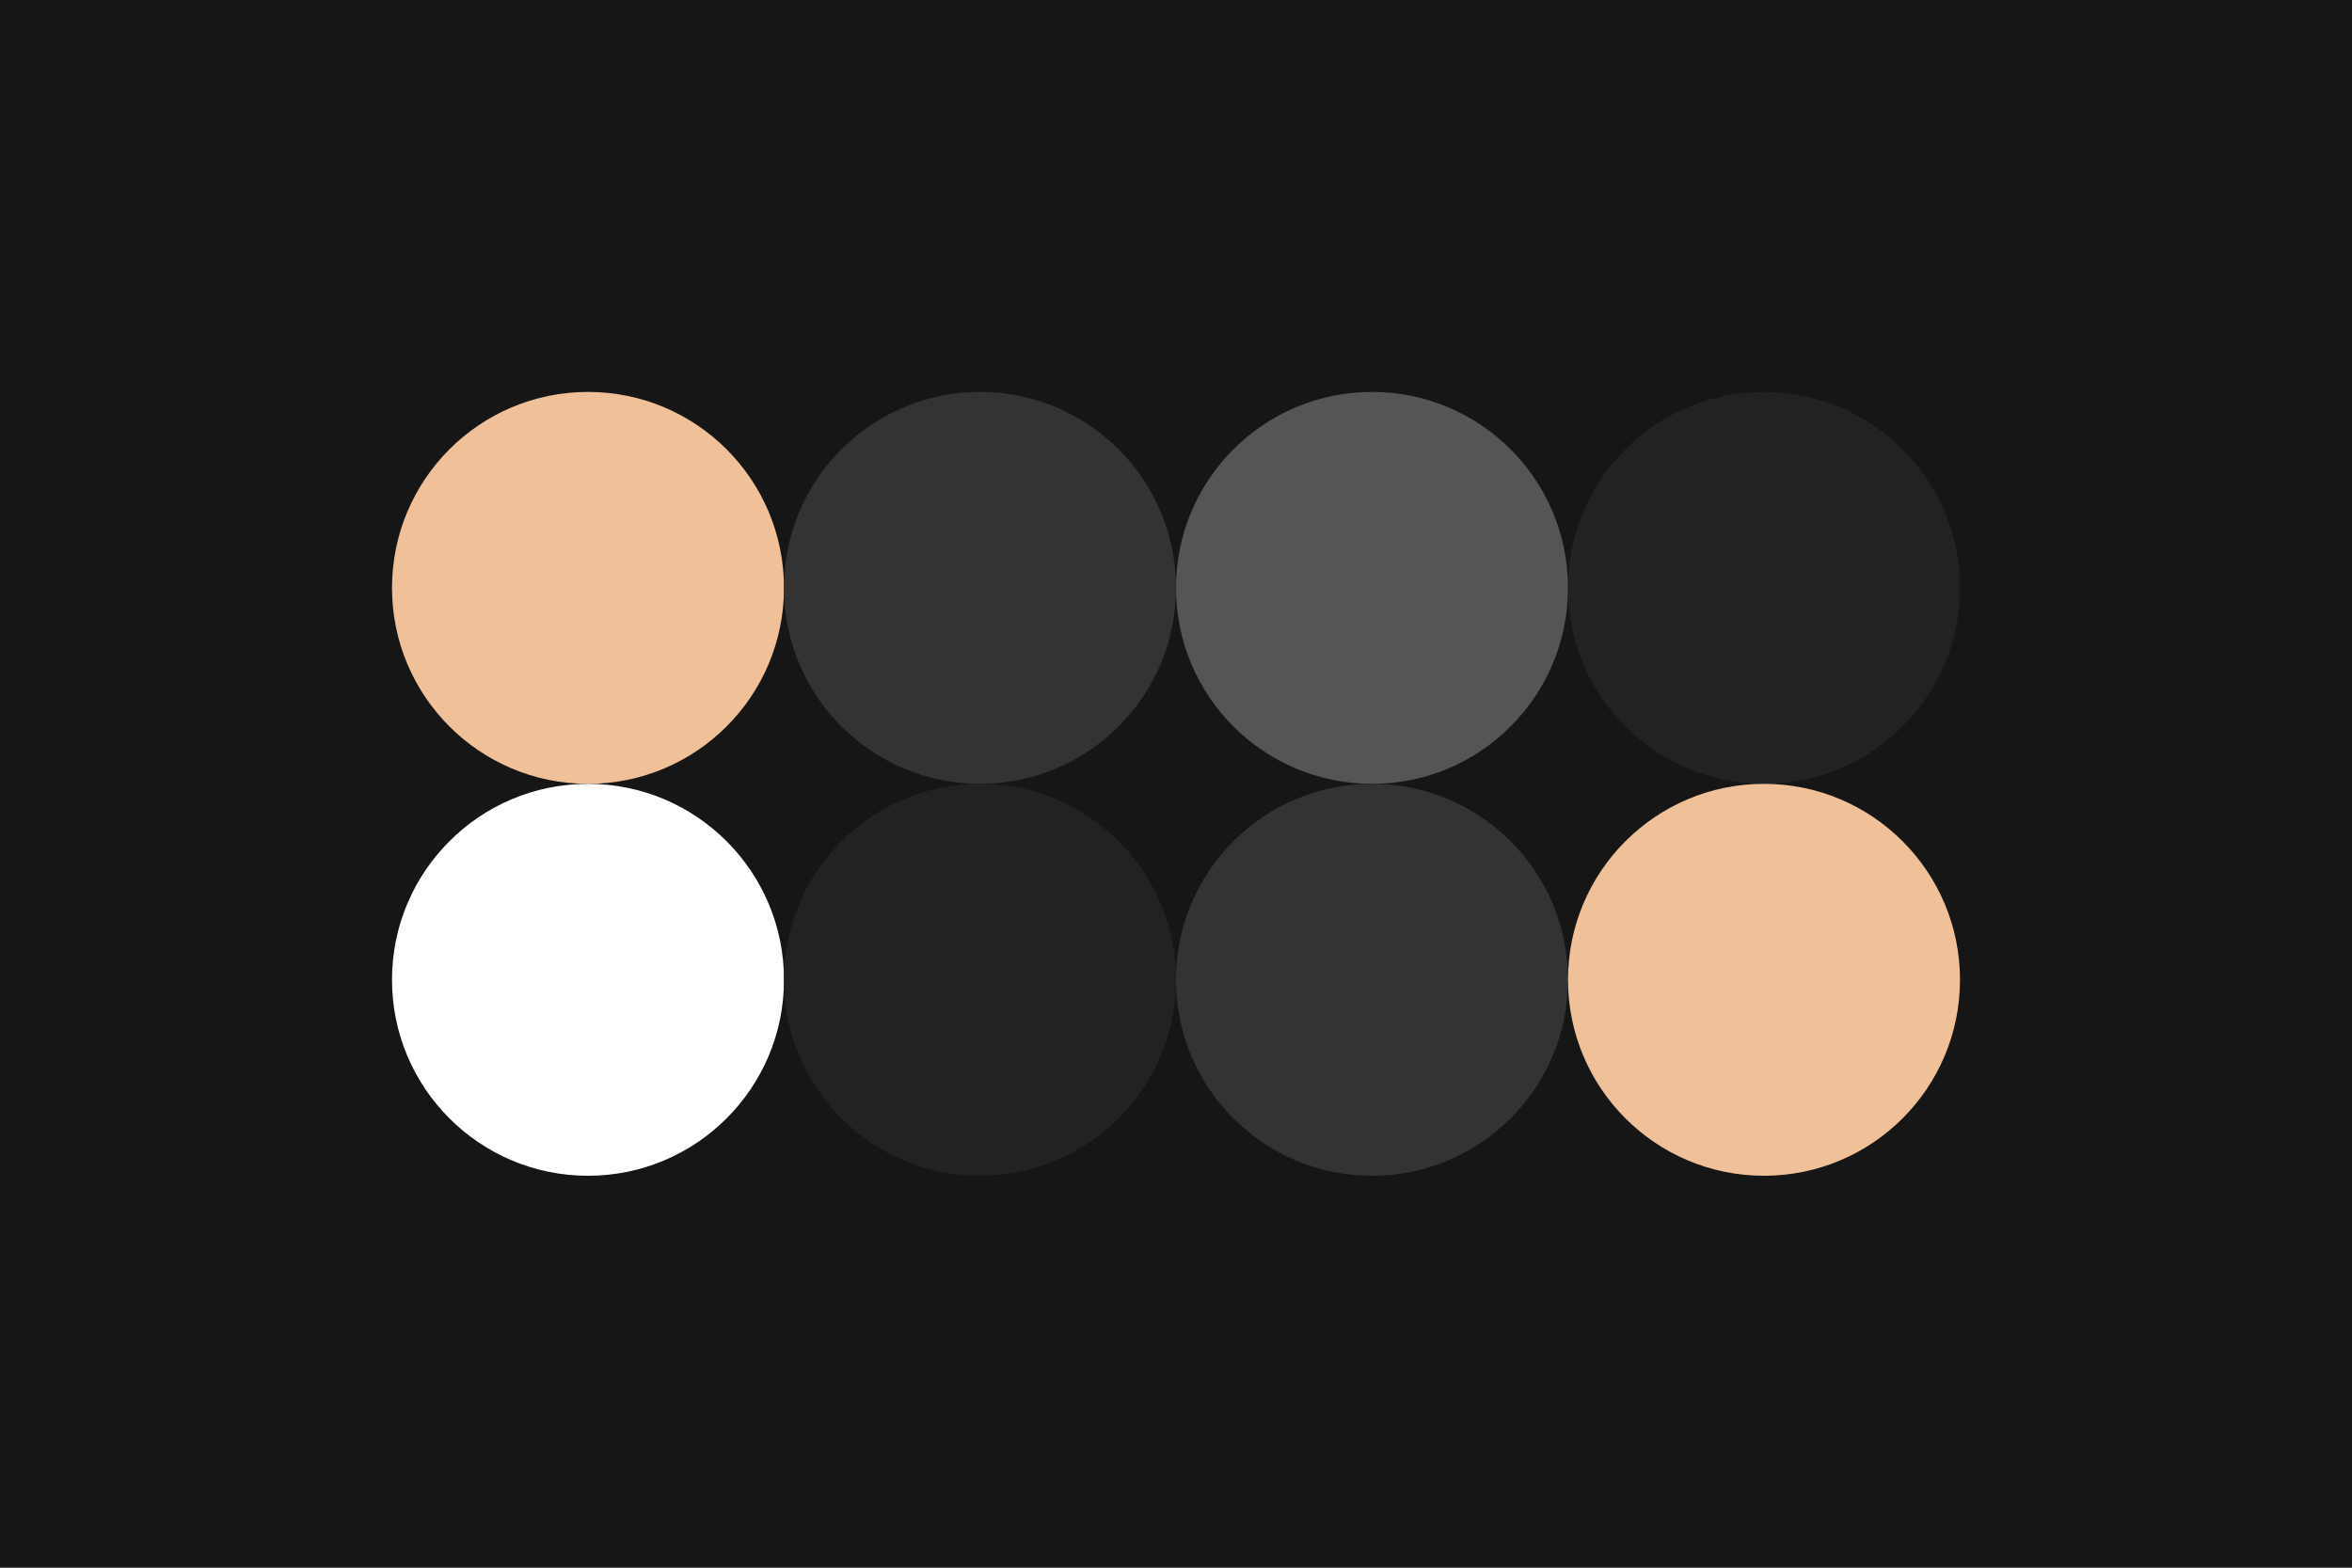
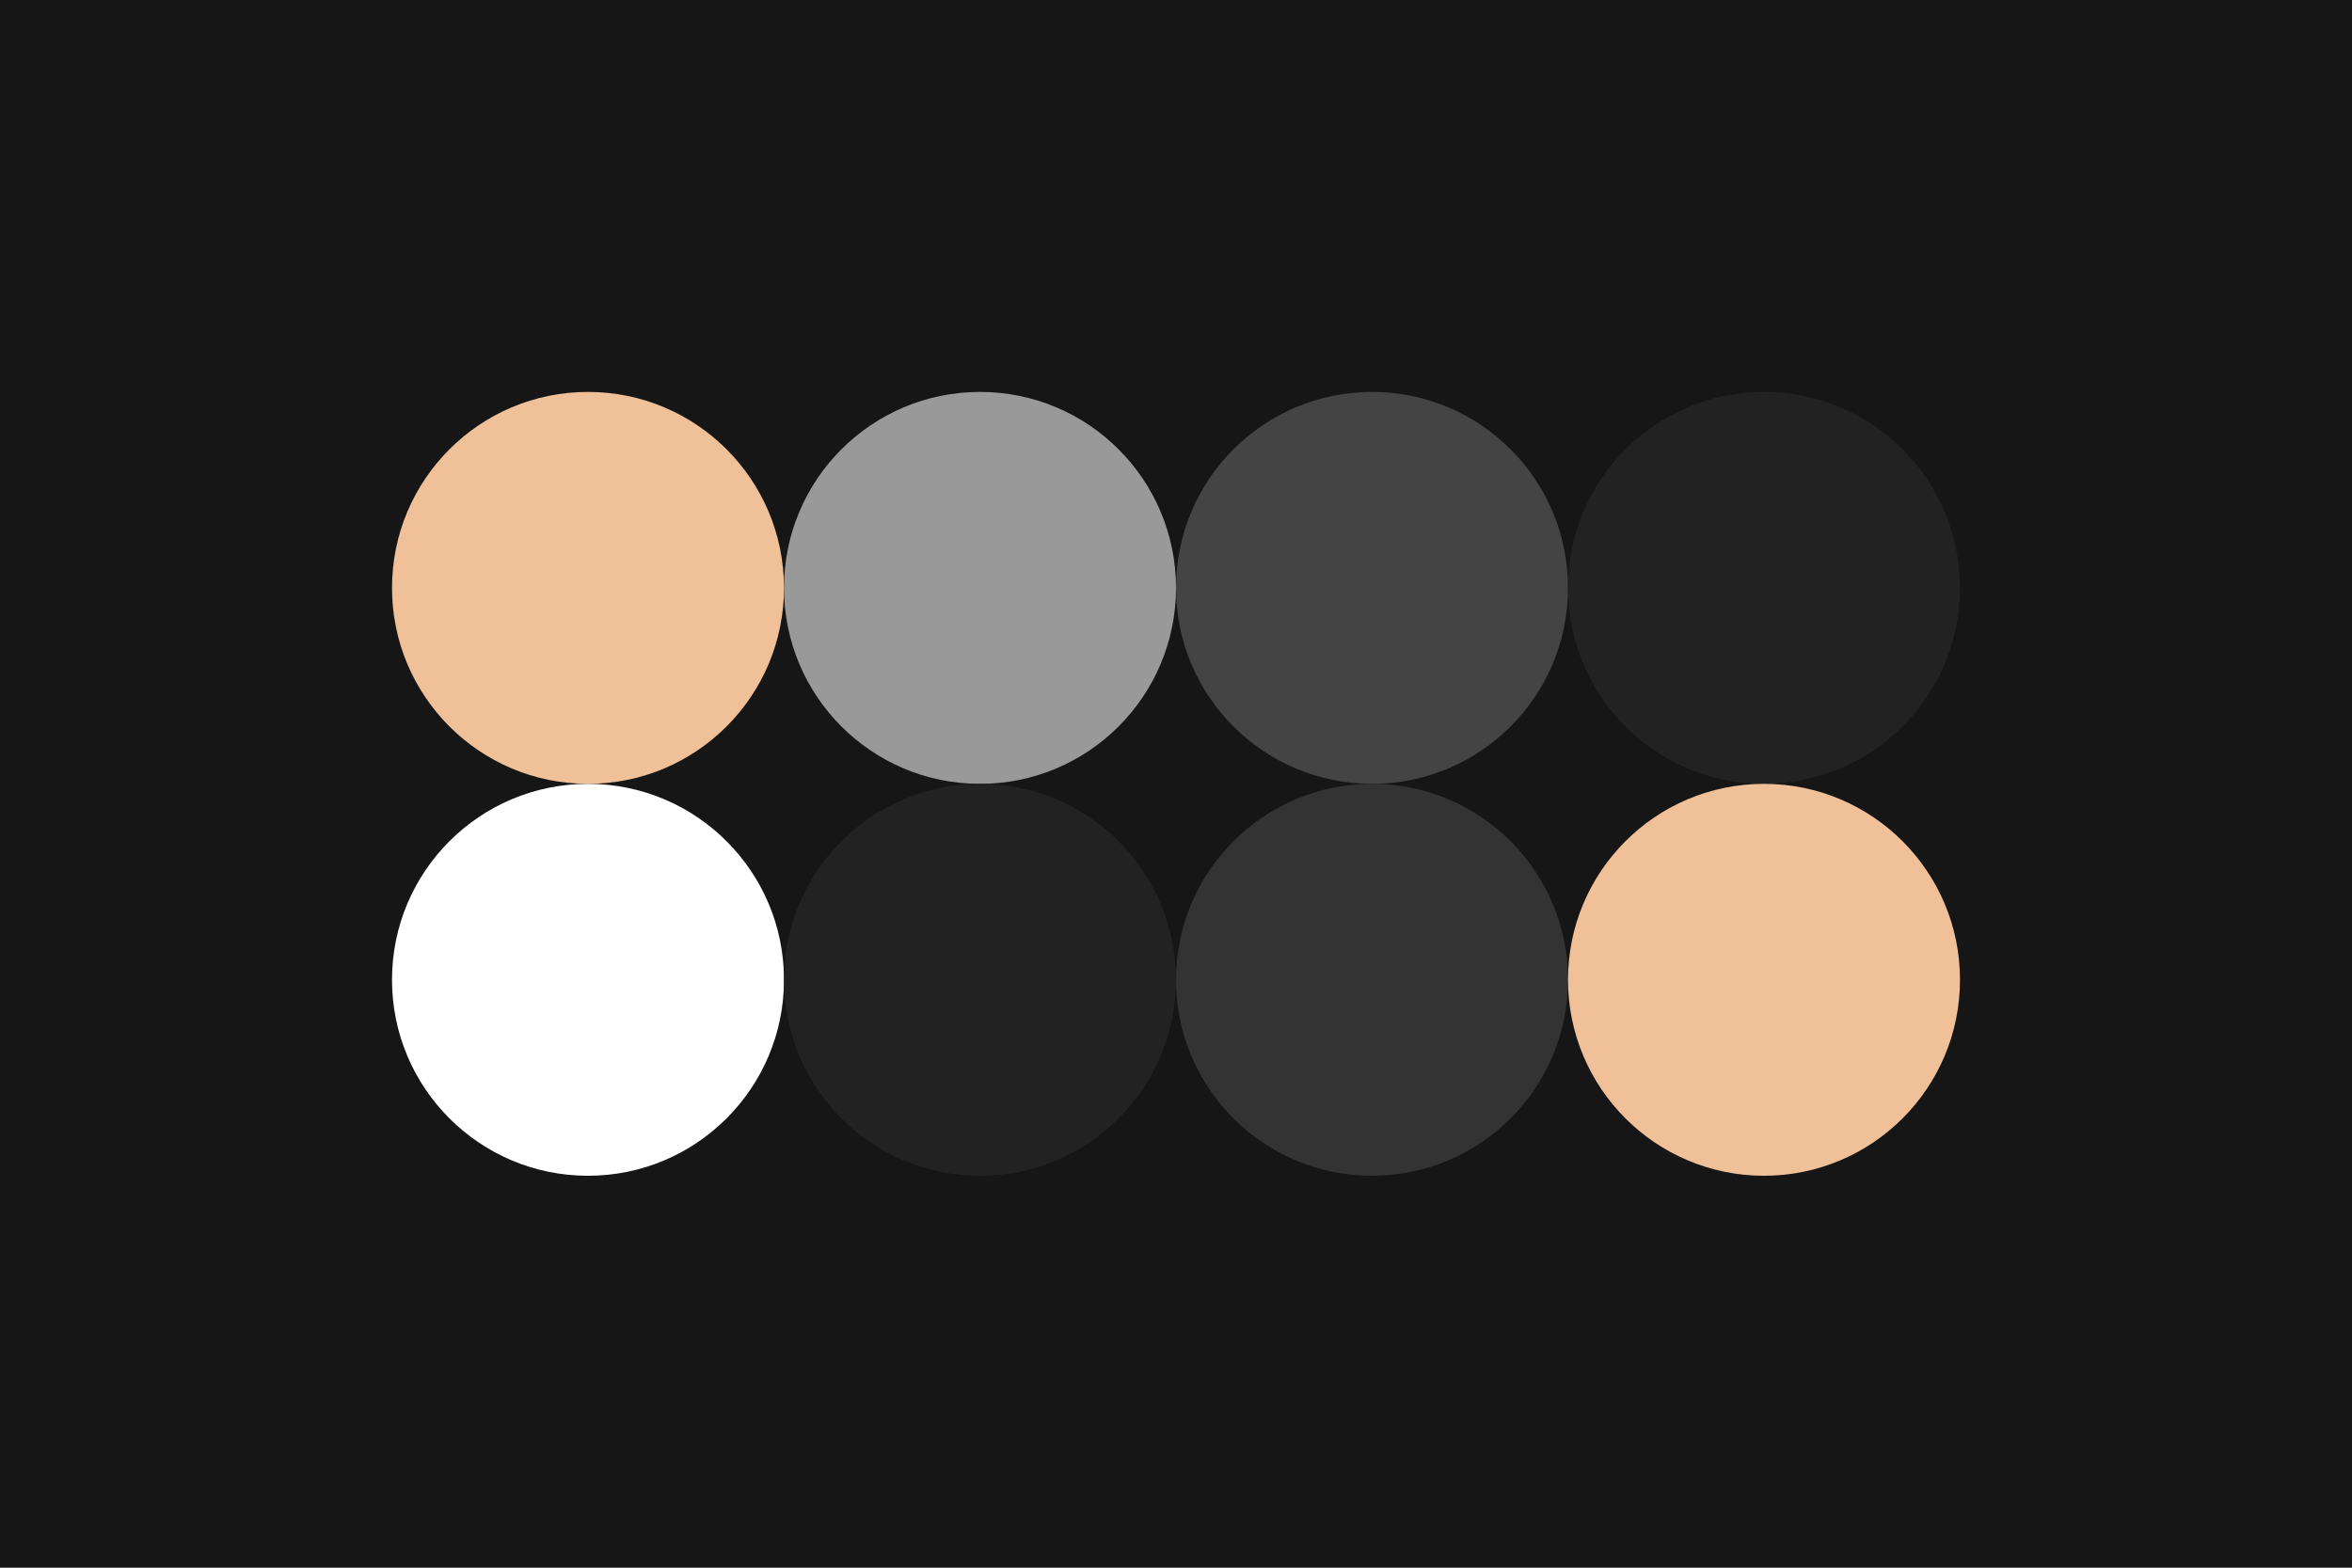
<svg xmlns="http://www.w3.org/2000/svg" width="96px" height="64px" baseProfile="full" version="1.1">
-   <rect width="96" height="64" fill="#161616" />
-   <circle cx="24" cy="24" r="8" fill="#f0c098" />
-   <circle cx="40" cy="24" r="8" fill="#333333" />
-   <circle cx="56" cy="24" r="8" fill="#555555" />
-   <circle cx="72" cy="24" r="8" fill="#222222" />
-   <circle cx="24" cy="40" r="8" fill="#ffffff" />
-   <circle cx="40" cy="40" r="8" fill="#222222" />
-   <circle cx="56" cy="40" r="8" fill="#333333" />
-   <circle cx="72" cy="40" r="8" fill="#f0c098" />
+   <rect width="96" height="64" id="background" fill="#161616" />
+   <circle cx="24" cy="24" r="8" id="f_high" fill="#f0c098" />
+   <circle cx="40" cy="24" r="8" id="f_med" fill="#999999" />
+   <circle cx="56" cy="24" r="8" id="f_low" fill="#444444" />
+   <circle cx="72" cy="24" r="8" id="f_inv" fill="#222222" />
+   <circle cx="24" cy="40" r="8" id="b_high" fill="#ffffff" />
+   <circle cx="40" cy="40" r="8" id="b_med" fill="#222222" />
+   <circle cx="56" cy="40" r="8" id="b_low" fill="#333333" />
+   <circle cx="72" cy="40" r="8" id="b_inv" fill="#f0c098" />
</svg>
